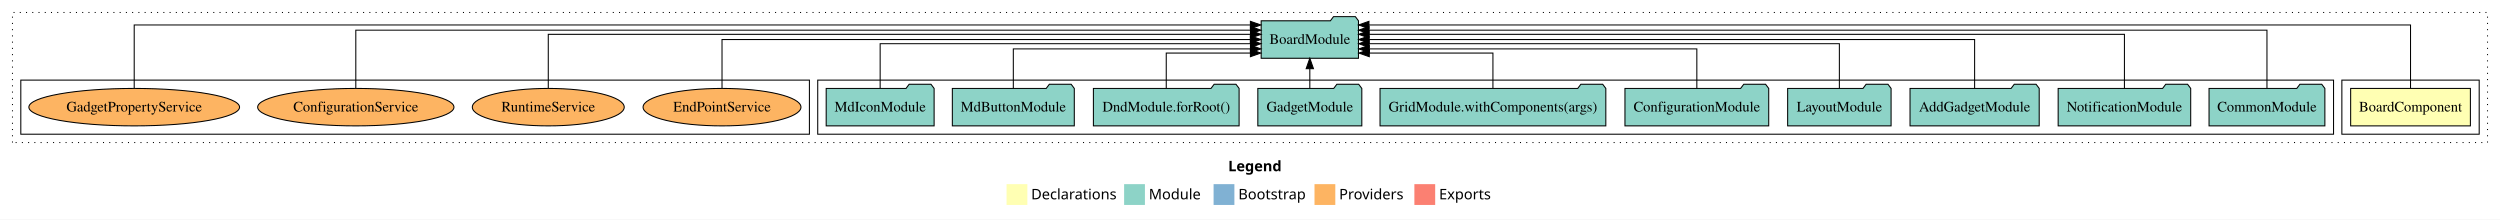
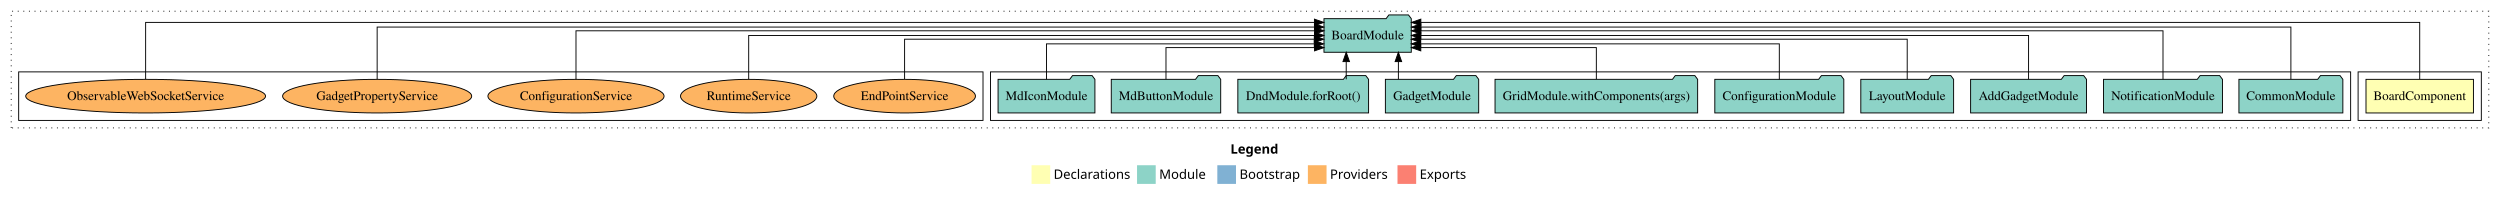
- <svg xmlns="http://www.w3.org/2000/svg" width="2403pt" height="211pt" viewBox="0.00 0.00 2403.00 211.00">
+ <svg xmlns="http://www.w3.org/2000/svg" width="2678pt" height="211pt" viewBox="0.00 0.00 2678.00 211.00">
  <g id="graph0" class="graph" transform="scale(1 1) rotate(0) translate(4 207)">
-     <polygon fill="#ffffff" stroke="transparent" points="-4,4 -4,-207 2399,-207 2399,4 -4,4" />
-     <text text-anchor="start" x="1176.509" y="-42.4" font-family="sans-serif" font-weight="bold" font-size="14.00" fill="#000000">Legend</text>
-     <polygon fill="#ffffb3" stroke="transparent" points="963.5,-10 963.5,-30 983.5,-30 983.5,-10 963.5,-10" />
-     <text text-anchor="start" x="987.129" y="-15.4" font-family="sans-serif" font-size="14.00" fill="#000000">  Declarations</text>
-     <polygon fill="#8dd3c7" stroke="transparent" points="1076.5,-10 1076.5,-30 1096.5,-30 1096.5,-10 1076.5,-10" />
-     <text text-anchor="start" x="1100.225" y="-15.4" font-family="sans-serif" font-size="14.00" fill="#000000">  Module</text>
-     <polygon fill="#80b1d3" stroke="transparent" points="1162.5,-10 1162.5,-30 1182.5,-30 1182.5,-10 1162.5,-10" />
-     <text text-anchor="start" x="1186.281" y="-15.4" font-family="sans-serif" font-size="14.00" fill="#000000">  Bootstrap</text>
-     <polygon fill="#fdb462" stroke="transparent" points="1259.5,-10 1259.5,-30 1279.5,-30 1279.5,-10 1259.5,-10" />
-     <text text-anchor="start" x="1283.173" y="-15.4" font-family="sans-serif" font-size="14.00" fill="#000000">  Providers</text>
-     <polygon fill="#fb8072" stroke="transparent" points="1355.5,-10 1355.5,-30 1375.5,-30 1375.5,-10 1355.5,-10" />
-     <text text-anchor="start" x="1379.226" y="-15.4" font-family="sans-serif" font-size="14.00" fill="#000000">  Exports</text>
+     <polygon fill="#ffffff" stroke="transparent" points="-4,4 -4,-207 2674,-207 2674,4 -4,4" />
+     <text text-anchor="start" x="1314.009" y="-42.4" font-family="sans-serif" font-weight="bold" font-size="14.00" fill="#000000">Legend</text>
+     <polygon fill="#ffffb3" stroke="transparent" points="1101,-10 1101,-30 1121,-30 1121,-10 1101,-10" />
+     <text text-anchor="start" x="1124.629" y="-15.4" font-family="sans-serif" font-size="14.00" fill="#000000">  Declarations</text>
+     <polygon fill="#8dd3c7" stroke="transparent" points="1214,-10 1214,-30 1234,-30 1234,-10 1214,-10" />
+     <text text-anchor="start" x="1237.725" y="-15.4" font-family="sans-serif" font-size="14.00" fill="#000000">  Module</text>
+     <polygon fill="#80b1d3" stroke="transparent" points="1300,-10 1300,-30 1320,-30 1320,-10 1300,-10" />
+     <text text-anchor="start" x="1323.781" y="-15.4" font-family="sans-serif" font-size="14.00" fill="#000000">  Bootstrap</text>
+     <polygon fill="#fdb462" stroke="transparent" points="1397,-10 1397,-30 1417,-30 1417,-10 1397,-10" />
+     <text text-anchor="start" x="1420.673" y="-15.4" font-family="sans-serif" font-size="14.00" fill="#000000">  Providers</text>
+     <polygon fill="#fb8072" stroke="transparent" points="1493,-10 1493,-30 1513,-30 1513,-10 1493,-10" />
+     <text text-anchor="start" x="1516.726" y="-15.4" font-family="sans-serif" font-size="14.00" fill="#000000">  Exports</text>
    <g id="clust1" class="cluster">
-       <polygon fill="none" stroke="#000000" stroke-dasharray="1,5" points="8,-70 8,-195 2387,-195 2387,-70 8,-70" />
+       <polygon fill="none" stroke="#000000" stroke-dasharray="1,5" points="8,-70 8,-195 2662,-195 2662,-70 8,-70" />
    </g>
    <g id="clust2" class="cluster">
-       <polygon fill="none" stroke="#000000" points="2247,-78 2247,-130 2379,-130 2379,-78 2247,-78" />
+       <polygon fill="none" stroke="#000000" points="2522,-78 2522,-130 2654,-130 2654,-78 2522,-78" />
    </g>
    <g id="clust4" class="cluster">
-       <polygon fill="none" stroke="#000000" points="782,-78 782,-130 2239,-130 2239,-78 782,-78" />
+       <polygon fill="none" stroke="#000000" points="1057,-78 1057,-130 2514,-130 2514,-78 1057,-78" />
    </g>
    <g id="clust7" class="cluster">
-       <polygon fill="none" stroke="#000000" points="16,-78 16,-130 774,-130 774,-78 16,-78" />
+       <polygon fill="none" stroke="#000000" points="16,-78 16,-130 1049,-130 1049,-78 16,-78" />
    </g>
    <g id="node1" class="node">
-       <polygon fill="#ffffb3" stroke="#000000" points="2370.545,-122 2255.455,-122 2255.455,-86 2370.545,-86 2370.545,-122" />
-       <text text-anchor="middle" x="2313" y="-99.8" font-family="Times,serif" font-size="14.00" fill="#000000">BoardComponent</text>
+       <polygon fill="#ffffb3" stroke="#000000" points="2645.545,-122 2530.455,-122 2530.455,-86 2645.545,-86 2645.545,-122" />
+       <text text-anchor="middle" x="2588" y="-99.8" font-family="Times,serif" font-size="14.00" fill="#000000">BoardComponent</text>
    </g>
    <g id="node2" class="node">
-       <polygon fill="#8dd3c7" stroke="#000000" points="1301.762,-187 1298.762,-191 1277.762,-191 1274.762,-187 1208.238,-187 1208.238,-151 1301.762,-151 1301.762,-187" />
-       <text text-anchor="middle" x="1255" y="-164.8" font-family="Times,serif" font-size="14.00" fill="#000000">BoardModule</text>
+       <polygon fill="#8dd3c7" stroke="#000000" points="1507.762,-187 1504.762,-191 1483.762,-191 1480.762,-187 1414.238,-187 1414.238,-151 1507.762,-151 1507.762,-187" />
+       <text text-anchor="middle" x="1461" y="-164.8" font-family="Times,serif" font-size="14.00" fill="#000000">BoardModule</text>
    </g>
    <g id="edge1" class="edge">
-       <path fill="none" stroke="#000000" d="M2313,-122.323C2313,-145.66 2313,-183 2313,-183 2313,-183 1311.826,-183 1311.826,-183" />
-       <polygon fill="#000000" stroke="#000000" points="1311.826,-179.5 1301.826,-183 1311.826,-186.5 1311.826,-179.5" />
+       <path fill="none" stroke="#000000" d="M2588,-122.323C2588,-145.66 2588,-183 2588,-183 2588,-183 1517.991,-183 1517.991,-183" />
+       <polygon fill="#000000" stroke="#000000" points="1517.991,-179.5 1507.991,-183 1517.991,-186.5 1517.991,-179.5" />
    </g>
    <g id="node3" class="node">
-       <polygon fill="#8dd3c7" stroke="#000000" points="2230.668,-122 2227.668,-126 2206.668,-126 2203.668,-122 2119.332,-122 2119.332,-86 2230.668,-86 2230.668,-122" />
-       <text text-anchor="middle" x="2175" y="-99.8" font-family="Times,serif" font-size="14.00" fill="#000000">CommonModule</text>
+       <polygon fill="#8dd3c7" stroke="#000000" points="2505.668,-122 2502.668,-126 2481.668,-126 2478.668,-122 2394.332,-122 2394.332,-86 2505.668,-86 2505.668,-122" />
+       <text text-anchor="middle" x="2450" y="-99.8" font-family="Times,serif" font-size="14.00" fill="#000000">CommonModule</text>
    </g>
    <g id="edge2" class="edge">
-       <path fill="none" stroke="#000000" d="M2175,-122.292C2175,-144.206 2175,-178 2175,-178 2175,-178 1311.888,-178 1311.888,-178" />
-       <polygon fill="#000000" stroke="#000000" points="1311.888,-174.5 1301.888,-178 1311.888,-181.5 1311.888,-174.5" />
+       <path fill="none" stroke="#000000" d="M2450,-122.292C2450,-144.206 2450,-178 2450,-178 2450,-178 1518.036,-178 1518.036,-178" />
+       <polygon fill="#000000" stroke="#000000" points="1518.036,-174.5 1508.036,-178 1518.036,-181.5 1518.036,-174.5" />
    </g>
    <g id="node4" class="node">
-       <polygon fill="#8dd3c7" stroke="#000000" points="2101.699,-122 2098.699,-126 2077.699,-126 2074.699,-122 1974.301,-122 1974.301,-86 2101.699,-86 2101.699,-122" />
-       <text text-anchor="middle" x="2038" y="-99.8" font-family="Times,serif" font-size="14.00" fill="#000000">NotificationModule</text>
+       <polygon fill="#8dd3c7" stroke="#000000" points="2376.699,-122 2373.699,-126 2352.699,-126 2349.699,-122 2249.301,-122 2249.301,-86 2376.699,-86 2376.699,-122" />
+       <text text-anchor="middle" x="2313" y="-99.8" font-family="Times,serif" font-size="14.00" fill="#000000">NotificationModule</text>
    </g>
    <g id="edge3" class="edge">
-       <path fill="none" stroke="#000000" d="M2038,-122.027C2038,-142.767 2038,-174 2038,-174 2038,-174 1311.926,-174 1311.926,-174" />
-       <polygon fill="#000000" stroke="#000000" points="1311.926,-170.5 1301.926,-174 1311.926,-177.5 1311.926,-170.5" />
+       <path fill="none" stroke="#000000" d="M2313,-122.027C2313,-142.767 2313,-174 2313,-174 2313,-174 1518.021,-174 1518.021,-174" />
+       <polygon fill="#000000" stroke="#000000" points="1518.021,-170.5 1508.021,-174 1518.021,-177.5 1518.021,-170.5" />
    </g>
    <g id="node5" class="node">
-       <polygon fill="#8dd3c7" stroke="#000000" points="1956.083,-122 1953.083,-126 1932.083,-126 1929.083,-122 1831.917,-122 1831.917,-86 1956.083,-86 1956.083,-122" />
-       <text text-anchor="middle" x="1894" y="-99.8" font-family="Times,serif" font-size="14.00" fill="#000000">AddGadgetModule</text>
+       <polygon fill="#8dd3c7" stroke="#000000" points="2231.083,-122 2228.083,-126 2207.083,-126 2204.083,-122 2106.917,-122 2106.917,-86 2231.083,-86 2231.083,-122" />
+       <text text-anchor="middle" x="2169" y="-99.8" font-family="Times,serif" font-size="14.00" fill="#000000">AddGadgetModule</text>
    </g>
    <g id="edge4" class="edge">
-       <path fill="none" stroke="#000000" d="M1894,-122.106C1894,-141.339 1894,-169 1894,-169 1894,-169 1311.987,-169 1311.987,-169" />
-       <polygon fill="#000000" stroke="#000000" points="1311.987,-165.5 1301.987,-169 1311.987,-172.5 1311.987,-165.5" />
+       <path fill="none" stroke="#000000" d="M2169,-122.106C2169,-141.339 2169,-169 2169,-169 2169,-169 1518.002,-169 1518.002,-169" />
+       <polygon fill="#000000" stroke="#000000" points="1518.002,-165.5 1508.002,-169 1518.002,-172.5 1518.002,-165.5" />
    </g>
    <g id="node6" class="node">
-       <polygon fill="#8dd3c7" stroke="#000000" points="1813.708,-122 1810.708,-126 1789.708,-126 1786.708,-122 1714.292,-122 1714.292,-86 1813.708,-86 1813.708,-122" />
-       <text text-anchor="middle" x="1764" y="-99.8" font-family="Times,serif" font-size="14.00" fill="#000000">LayoutModule</text>
+       <polygon fill="#8dd3c7" stroke="#000000" points="2088.708,-122 2085.708,-126 2064.708,-126 2061.708,-122 1989.292,-122 1989.292,-86 2088.708,-86 2088.708,-122" />
+       <text text-anchor="middle" x="2039" y="-99.8" font-family="Times,serif" font-size="14.00" fill="#000000">LayoutModule</text>
    </g>
    <g id="edge5" class="edge">
-       <path fill="none" stroke="#000000" d="M1764,-122.302C1764,-140.27 1764,-165 1764,-165 1764,-165 1311.973,-165 1311.973,-165" />
-       <polygon fill="#000000" stroke="#000000" points="1311.973,-161.5 1301.973,-165 1311.973,-168.5 1311.973,-161.5" />
+       <path fill="none" stroke="#000000" d="M2039,-122.302C2039,-140.27 2039,-165 2039,-165 2039,-165 1517.811,-165 1517.811,-165" />
+       <polygon fill="#000000" stroke="#000000" points="1517.811,-161.5 1507.811,-165 1517.811,-168.5 1517.811,-161.5" />
    </g>
    <g id="node7" class="node">
-       <polygon fill="#8dd3c7" stroke="#000000" points="1696.094,-122 1693.094,-126 1672.094,-126 1669.094,-122 1557.906,-122 1557.906,-86 1696.094,-86 1696.094,-122" />
-       <text text-anchor="middle" x="1627" y="-99.8" font-family="Times,serif" font-size="14.00" fill="#000000">ConfigurationModule</text>
+       <polygon fill="#8dd3c7" stroke="#000000" points="1971.094,-122 1968.094,-126 1947.094,-126 1944.094,-122 1832.906,-122 1832.906,-86 1971.094,-86 1971.094,-122" />
+       <text text-anchor="middle" x="1902" y="-99.8" font-family="Times,serif" font-size="14.00" fill="#000000">ConfigurationModule</text>
    </g>
    <g id="edge6" class="edge">
-       <path fill="none" stroke="#000000" d="M1627,-122.027C1627,-138.398 1627,-160 1627,-160 1627,-160 1312.114,-160 1312.114,-160" />
-       <polygon fill="#000000" stroke="#000000" points="1312.114,-156.5 1302.114,-160 1312.114,-163.5 1312.114,-156.5" />
+       <path fill="none" stroke="#000000" d="M1902,-122.027C1902,-138.398 1902,-160 1902,-160 1902,-160 1517.777,-160 1517.777,-160" />
+       <polygon fill="#000000" stroke="#000000" points="1517.777,-156.5 1507.777,-160 1517.777,-163.5 1517.777,-156.5" />
    </g>
    <g id="node8" class="node">
-       <polygon fill="#8dd3c7" stroke="#000000" points="1539.513,-122 1536.513,-126 1515.513,-126 1512.513,-122 1322.487,-122 1322.487,-86 1539.513,-86 1539.513,-122" />
-       <text text-anchor="middle" x="1431" y="-99.8" font-family="Times,serif" font-size="14.00" fill="#000000">GridModule.withComponents(args)</text>
+       <polygon fill="#8dd3c7" stroke="#000000" points="1814.513,-122 1811.513,-126 1790.513,-126 1787.513,-122 1597.487,-122 1597.487,-86 1814.513,-86 1814.513,-122" />
+       <text text-anchor="middle" x="1706" y="-99.8" font-family="Times,serif" font-size="14.00" fill="#000000">GridModule.withComponents(args)</text>
    </g>
    <g id="edge7" class="edge">
-       <path fill="none" stroke="#000000" d="M1431,-122.187C1431,-137.182 1431,-156 1431,-156 1431,-156 1312.165,-156 1312.165,-156" />
-       <polygon fill="#000000" stroke="#000000" points="1312.165,-152.5 1302.165,-156 1312.165,-159.5 1312.165,-152.5" />
+       <path fill="none" stroke="#000000" d="M1706,-122.187C1706,-137.182 1706,-156 1706,-156 1706,-156 1517.949,-156 1517.949,-156" />
+       <polygon fill="#000000" stroke="#000000" points="1517.949,-152.5 1507.949,-156 1517.948,-159.5 1517.949,-152.5" />
    </g>
    <g id="node9" class="node">
-       <polygon fill="#8dd3c7" stroke="#000000" points="1304.976,-122 1301.976,-126 1280.976,-126 1277.976,-122 1205.024,-122 1205.024,-86 1304.976,-86 1304.976,-122" />
-       <text text-anchor="middle" x="1255" y="-99.8" font-family="Times,serif" font-size="14.00" fill="#000000">GadgetModule</text>
+       <polygon fill="#8dd3c7" stroke="#000000" points="1579.976,-122 1576.976,-126 1555.976,-126 1552.976,-122 1480.024,-122 1480.024,-86 1579.976,-86 1579.976,-122" />
+       <text text-anchor="middle" x="1530" y="-99.8" font-family="Times,serif" font-size="14.00" fill="#000000">GadgetModule</text>
    </g>
    <g id="edge8" class="edge">
-       <path fill="none" stroke="#000000" d="M1255,-122.106C1255,-122.106 1255,-140.991 1255,-140.991" />
-       <polygon fill="#000000" stroke="#000000" points="1251.5,-140.991 1255,-150.991 1258.5,-140.991 1251.5,-140.991" />
+       <path fill="none" stroke="#000000" d="M1493.946,-122.106C1493.946,-122.106 1493.946,-140.991 1493.946,-140.991" />
+       <polygon fill="#000000" stroke="#000000" points="1490.446,-140.991 1493.946,-150.991 1497.446,-140.991 1490.446,-140.991" />
    </g>
    <g id="node10" class="node">
-       <polygon fill="#8dd3c7" stroke="#000000" points="1187.026,-122 1184.026,-126 1163.026,-126 1160.026,-122 1046.974,-122 1046.974,-86 1187.026,-86 1187.026,-122" />
-       <text text-anchor="middle" x="1117" y="-99.8" font-family="Times,serif" font-size="14.00" fill="#000000">DndModule.forRoot()</text>
+       <polygon fill="#8dd3c7" stroke="#000000" points="1462.026,-122 1459.026,-126 1438.026,-126 1435.026,-122 1321.974,-122 1321.974,-86 1462.026,-86 1462.026,-122" />
+       <text text-anchor="middle" x="1392" y="-99.8" font-family="Times,serif" font-size="14.00" fill="#000000">DndModule.forRoot()</text>
    </g>
    <g id="edge9" class="edge">
-       <path fill="none" stroke="#000000" d="M1117,-122.187C1117,-137.182 1117,-156 1117,-156 1117,-156 1197.894,-156 1197.894,-156" />
-       <polygon fill="#000000" stroke="#000000" points="1197.894,-159.5 1207.894,-156 1197.894,-152.5 1197.894,-159.5" />
+       <path fill="none" stroke="#000000" d="M1438.066,-122.106C1438.066,-122.106 1438.066,-140.991 1438.066,-140.991" />
+       <polygon fill="#000000" stroke="#000000" points="1434.566,-140.991 1438.066,-150.991 1441.566,-140.991 1434.566,-140.991" />
    </g>
    <g id="node11" class="node">
-       <polygon fill="#8dd3c7" stroke="#000000" points="1028.612,-122 1025.612,-126 1004.612,-126 1001.612,-122 911.388,-122 911.388,-86 1028.612,-86 1028.612,-122" />
-       <text text-anchor="middle" x="970" y="-99.8" font-family="Times,serif" font-size="14.00" fill="#000000">MdButtonModule</text>
+       <polygon fill="#8dd3c7" stroke="#000000" points="1303.612,-122 1300.612,-126 1279.612,-126 1276.612,-122 1186.388,-122 1186.388,-86 1303.612,-86 1303.612,-122" />
+       <text text-anchor="middle" x="1245" y="-99.8" font-family="Times,serif" font-size="14.00" fill="#000000">MdButtonModule</text>
    </g>
    <g id="edge10" class="edge">
-       <path fill="none" stroke="#000000" d="M970,-122.027C970,-138.398 970,-160 970,-160 970,-160 1197.938,-160 1197.938,-160" />
-       <polygon fill="#000000" stroke="#000000" points="1197.938,-163.5 1207.938,-160 1197.938,-156.5 1197.938,-163.5" />
+       <path fill="none" stroke="#000000" d="M1245,-122.187C1245,-137.182 1245,-156 1245,-156 1245,-156 1404.131,-156 1404.131,-156" />
+       <polygon fill="#000000" stroke="#000000" points="1404.131,-159.5 1414.131,-156 1404.131,-152.5 1404.131,-159.5" />
    </g>
    <g id="node12" class="node">
-       <polygon fill="#8dd3c7" stroke="#000000" points="893.87,-122 890.87,-126 869.87,-126 866.87,-122 790.13,-122 790.13,-86 893.87,-86 893.87,-122" />
-       <text text-anchor="middle" x="842" y="-99.8" font-family="Times,serif" font-size="14.00" fill="#000000">MdIconModule</text>
+       <polygon fill="#8dd3c7" stroke="#000000" points="1168.87,-122 1165.87,-126 1144.87,-126 1141.87,-122 1065.13,-122 1065.13,-86 1168.87,-86 1168.87,-122" />
+       <text text-anchor="middle" x="1117" y="-99.8" font-family="Times,serif" font-size="14.00" fill="#000000">MdIconModule</text>
    </g>
    <g id="edge11" class="edge">
-       <path fill="none" stroke="#000000" d="M842,-122.302C842,-140.27 842,-165 842,-165 842,-165 1198.026,-165 1198.026,-165" />
-       <polygon fill="#000000" stroke="#000000" points="1198.026,-168.5 1208.026,-165 1198.026,-161.5 1198.026,-168.5" />
+       <path fill="none" stroke="#000000" d="M1117,-122.027C1117,-138.398 1117,-160 1117,-160 1117,-160 1403.89,-160 1403.89,-160" />
+       <polygon fill="#000000" stroke="#000000" points="1403.89,-163.5 1413.89,-160 1403.889,-156.5 1403.89,-163.5" />
    </g>
    <g id="node13" class="node">
-       <ellipse fill="#fdb462" stroke="#000000" cx="690" cy="-104" rx="75.882" ry="18" />
-       <text text-anchor="middle" x="690" y="-99.8" font-family="Times,serif" font-size="14.00" fill="#000000">EndPointService</text>
+       <ellipse fill="#fdb462" stroke="#000000" cx="965" cy="-104" rx="75.882" ry="18" />
+       <text text-anchor="middle" x="965" y="-99.8" font-family="Times,serif" font-size="14.00" fill="#000000">EndPointService</text>
    </g>
    <g id="edge12" class="edge">
-       <path fill="none" stroke="#000000" d="M690,-122.106C690,-141.339 690,-169 690,-169 690,-169 1197.8,-169 1197.8,-169" />
-       <polygon fill="#000000" stroke="#000000" points="1197.8,-172.5 1207.8,-169 1197.8,-165.5 1197.8,-172.5" />
+       <path fill="none" stroke="#000000" d="M965,-122.302C965,-140.27 965,-165 965,-165 965,-165 1403.89,-165 1403.89,-165" />
+       <polygon fill="#000000" stroke="#000000" points="1403.89,-168.5 1413.89,-165 1403.89,-161.5 1403.89,-168.5" />
    </g>
    <g id="node14" class="node">
-       <ellipse fill="#fdb462" stroke="#000000" cx="523" cy="-104" rx="73.011" ry="18" />
-       <text text-anchor="middle" x="523" y="-99.8" font-family="Times,serif" font-size="14.00" fill="#000000">RuntimeService</text>
+       <ellipse fill="#fdb462" stroke="#000000" cx="798" cy="-104" rx="73.011" ry="18" />
+       <text text-anchor="middle" x="798" y="-99.8" font-family="Times,serif" font-size="14.00" fill="#000000">RuntimeService</text>
    </g>
    <g id="edge13" class="edge">
-       <path fill="none" stroke="#000000" d="M523,-122.027C523,-142.767 523,-174 523,-174 523,-174 1198.097,-174 1198.097,-174" />
-       <polygon fill="#000000" stroke="#000000" points="1198.097,-177.5 1208.097,-174 1198.097,-170.5 1198.097,-177.5" />
+       <path fill="none" stroke="#000000" d="M798,-122.106C798,-141.339 798,-169 798,-169 798,-169 1404.115,-169 1404.115,-169" />
+       <polygon fill="#000000" stroke="#000000" points="1404.115,-172.5 1414.115,-169 1404.115,-165.5 1404.115,-172.5" />
    </g>
    <g id="node15" class="node">
-       <ellipse fill="#fdb462" stroke="#000000" cx="338" cy="-104" rx="94.341" ry="18" />
-       <text text-anchor="middle" x="338" y="-99.8" font-family="Times,serif" font-size="14.00" fill="#000000">ConfigurationService</text>
+       <ellipse fill="#fdb462" stroke="#000000" cx="613" cy="-104" rx="94.341" ry="18" />
+       <text text-anchor="middle" x="613" y="-99.8" font-family="Times,serif" font-size="14.00" fill="#000000">ConfigurationService</text>
    </g>
    <g id="edge14" class="edge">
-       <path fill="none" stroke="#000000" d="M338,-122.292C338,-144.206 338,-178 338,-178 338,-178 1197.948,-178 1197.948,-178" />
-       <polygon fill="#000000" stroke="#000000" points="1197.948,-181.5 1207.948,-178 1197.947,-174.5 1197.948,-181.5" />
+       <path fill="none" stroke="#000000" d="M613,-122.027C613,-142.767 613,-174 613,-174 613,-174 1404.2,-174 1404.2,-174" />
+       <polygon fill="#000000" stroke="#000000" points="1404.2,-177.5 1414.2,-174 1404.2,-170.5 1404.2,-177.5" />
    </g>
    <g id="node16" class="node">
-       <ellipse fill="#fdb462" stroke="#000000" cx="125" cy="-104" rx="101.262" ry="18" />
-       <text text-anchor="middle" x="125" y="-99.8" font-family="Times,serif" font-size="14.00" fill="#000000">GadgetPropertyService</text>
+       <ellipse fill="#fdb462" stroke="#000000" cx="400" cy="-104" rx="101.262" ry="18" />
+       <text text-anchor="middle" x="400" y="-99.8" font-family="Times,serif" font-size="14.00" fill="#000000">GadgetPropertyService</text>
    </g>
    <g id="edge15" class="edge">
-       <path fill="none" stroke="#000000" d="M125,-122.323C125,-145.66 125,-183 125,-183 125,-183 1197.884,-183 1197.884,-183" />
-       <polygon fill="#000000" stroke="#000000" points="1197.884,-186.5 1207.884,-183 1197.884,-179.5 1197.884,-186.5" />
+       <path fill="none" stroke="#000000" d="M400,-122.292C400,-144.206 400,-178 400,-178 400,-178 1404.041,-178 1404.041,-178" />
+       <polygon fill="#000000" stroke="#000000" points="1404.041,-181.5 1414.041,-178 1404.041,-174.5 1404.041,-181.5" />
+     </g>
+     <g id="node17" class="node">
+       <ellipse fill="#fdb462" stroke="#000000" cx="152" cy="-104" rx="128.451" ry="18" />
+       <text text-anchor="middle" x="152" y="-99.8" font-family="Times,serif" font-size="14.00" fill="#000000">ObservableWebSocketService</text>
+     </g>
+     <g id="edge16" class="edge">
+       <path fill="none" stroke="#000000" d="M152,-122.323C152,-145.66 152,-183 152,-183 152,-183 1404.026,-183 1404.026,-183" />
+       <polygon fill="#000000" stroke="#000000" points="1404.026,-186.5 1414.026,-183 1404.026,-179.5 1404.026,-186.5" />
    </g>
  </g>
</svg>
